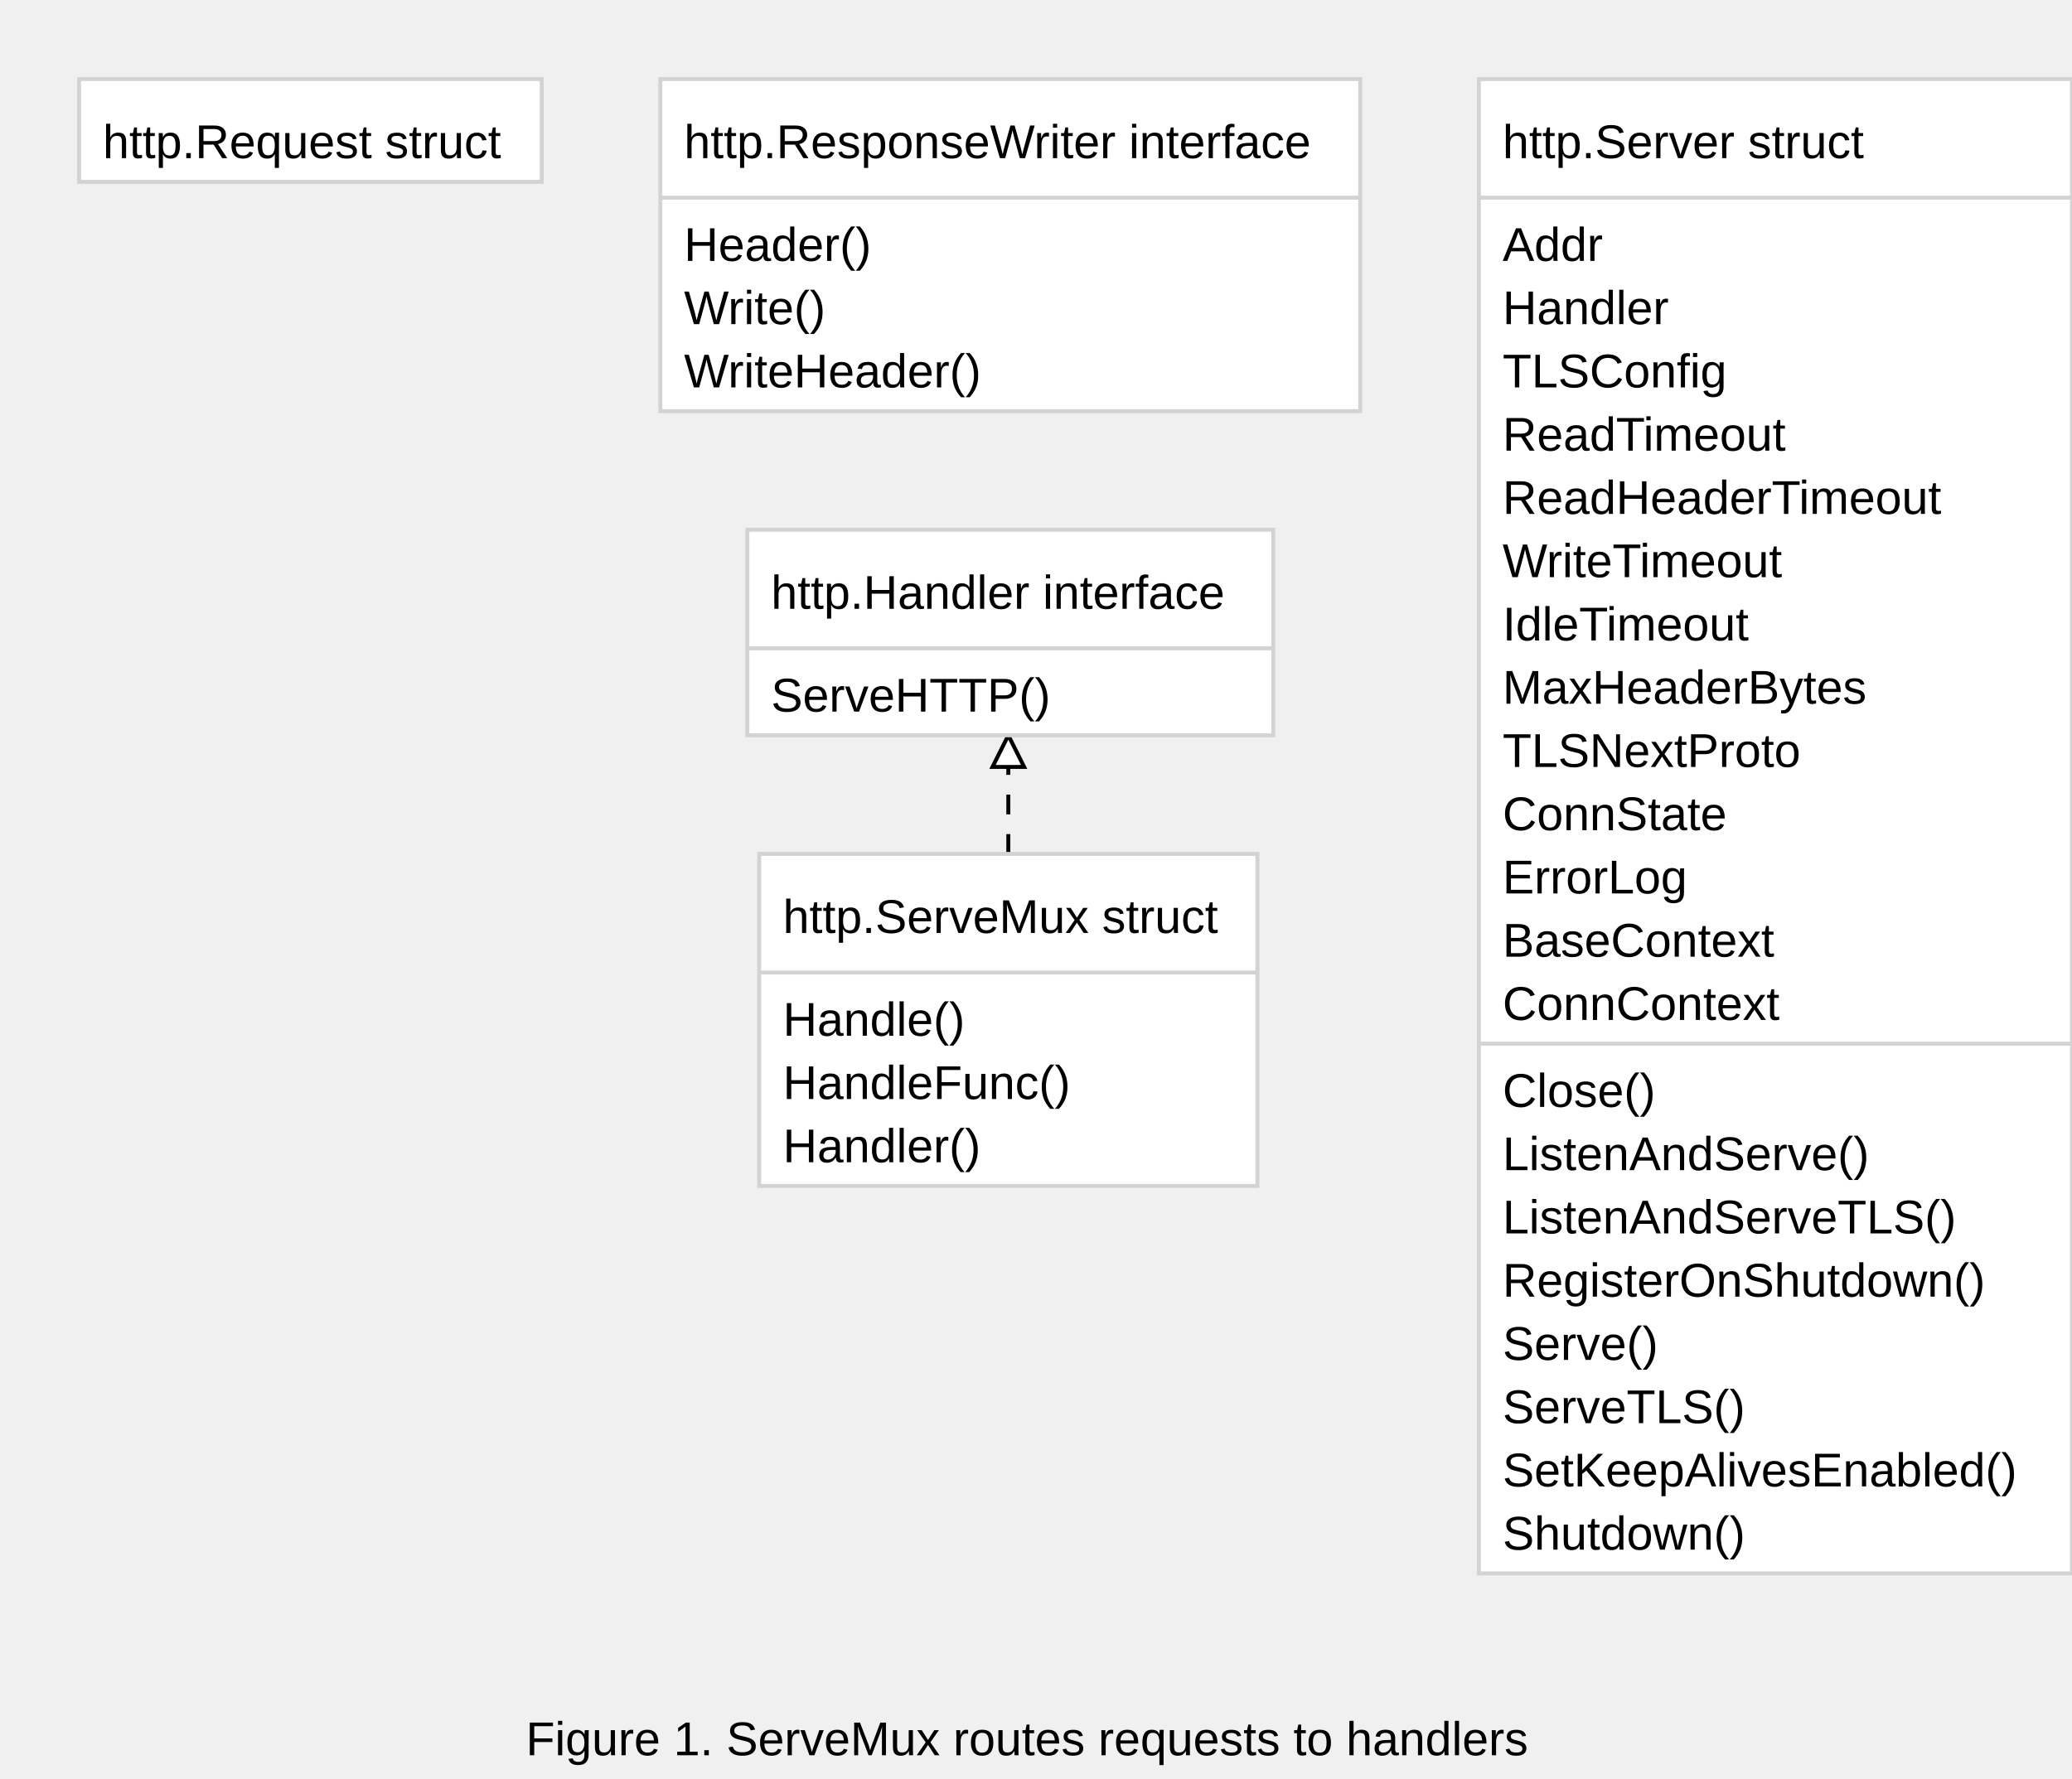
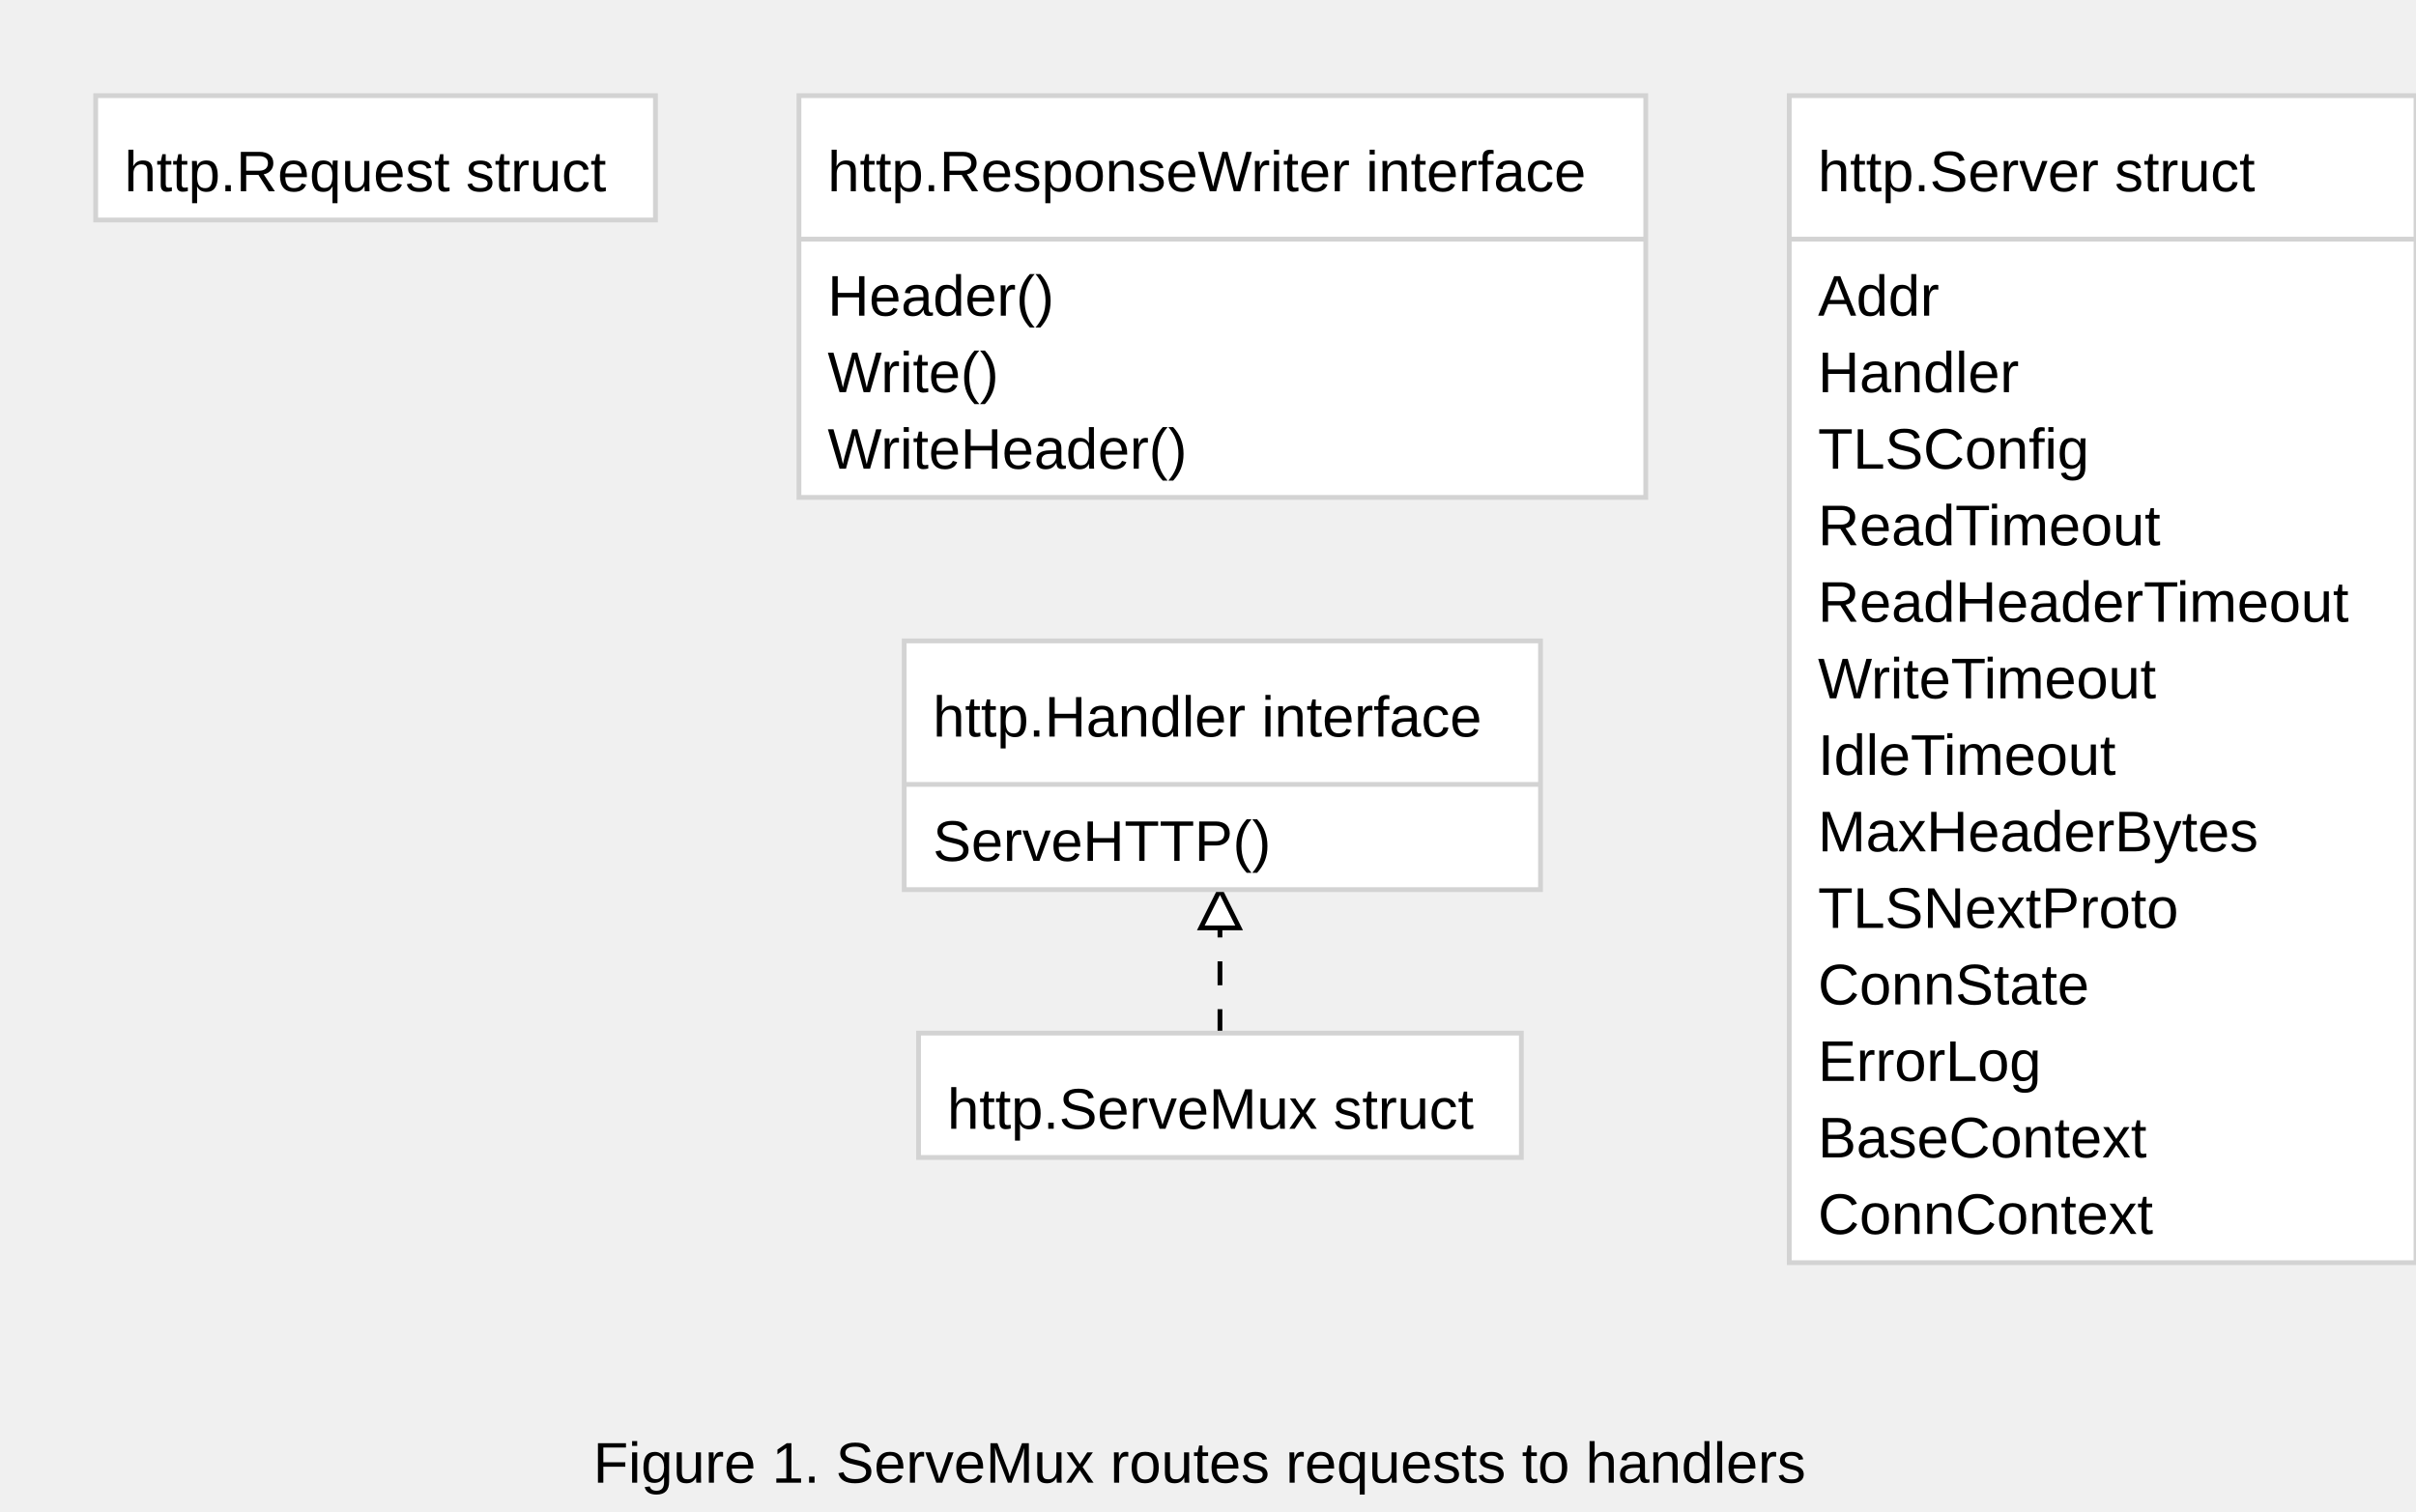
- <svg xmlns="http://www.w3.org/2000/svg" width="524" height="450" font-family="Arial, Helvetica, sans-serif">
+ <svg xmlns="http://www.w3.org/2000/svg" width="505" height="316" font-family="Arial, Helvetica, sans-serif">
  <path stroke="black" stroke-dasharray="5,5,5" d="M255,216 L255,186" />
  <g transform="rotate(-90 255 186)">
    <path stroke="black" fill="#ffffff" d="M255,186 l-8,-4 l 0,8 Z" />
  </g>
  <rect stroke="#d3d3d3" fill="#ffffff" x="20" y="20" width="117" height="26" />
  <text font-family="Arial,Helvetica,sans-serif" font-size="12px" x="26" y="40">http.Request struct</text>
  <rect stroke="#d3d3d3" fill="#ffffff" x="167" y="20" width="177" height="84" />
  <line stroke="#d3d3d3" x1="167" y1="50" x2="344" y2="50" />
  <text font-family="Arial,Helvetica,sans-serif" font-size="12px" x="173" y="66">Header()</text>
  <text font-family="Arial,Helvetica,sans-serif" font-size="12px" x="173" y="82">Write()</text>
  <text font-family="Arial,Helvetica,sans-serif" font-size="12px" x="173" y="98">WriteHeader()</text>
  <text font-family="Arial,Helvetica,sans-serif" font-size="12px" x="173" y="40">http.ResponseWriter interface</text>
  <rect stroke="#d3d3d3" fill="#ffffff" x="189" y="134" width="133" height="52" />
  <line stroke="#d3d3d3" x1="189" y1="164" x2="322" y2="164" />
  <text font-family="Arial,Helvetica,sans-serif" font-size="12px" x="195" y="180">ServeHTTP()</text>
  <text font-family="Arial,Helvetica,sans-serif" font-size="12px" x="195" y="154">http.Handler interface</text>
-   <rect stroke="#d3d3d3" fill="#ffffff" x="192" y="216" width="126" height="84" />
-   <line stroke="#d3d3d3" x1="192" y1="246" x2="318" y2="246" />
-   <text font-family="Arial,Helvetica,sans-serif" font-size="12px" x="198" y="262">Handle()</text>
-   <text font-family="Arial,Helvetica,sans-serif" font-size="12px" x="198" y="278">HandleFunc()</text>
-   <text font-family="Arial,Helvetica,sans-serif" font-size="12px" x="198" y="294">Handler()</text>
+   <rect stroke="#d3d3d3" fill="#ffffff" x="192" y="216" width="126" height="26" />
  <text font-family="Arial,Helvetica,sans-serif" font-size="12px" x="198" y="236">http.ServeMux struct</text>
-   <rect stroke="#d3d3d3" fill="#ffffff" x="374" y="20" width="150" height="378" />
-   <line stroke="#d3d3d3" x1="374" y1="50" x2="524" y2="50" />
+   <rect stroke="#d3d3d3" fill="#ffffff" x="374" y="20" width="131" height="244" />
+   <line stroke="#d3d3d3" x1="374" y1="50" x2="505" y2="50" />
  <text font-family="Arial,Helvetica,sans-serif" font-size="12px" x="380" y="66">Addr</text>
  <text font-family="Arial,Helvetica,sans-serif" font-size="12px" x="380" y="82">Handler</text>
  <text font-family="Arial,Helvetica,sans-serif" font-size="12px" x="380" y="98">TLSConfig</text>
  <text font-family="Arial,Helvetica,sans-serif" font-size="12px" x="380" y="114">ReadTimeout</text>
  <text font-family="Arial,Helvetica,sans-serif" font-size="12px" x="380" y="130">ReadHeaderTimeout</text>
  <text font-family="Arial,Helvetica,sans-serif" font-size="12px" x="380" y="146">WriteTimeout</text>
  <text font-family="Arial,Helvetica,sans-serif" font-size="12px" x="380" y="162">IdleTimeout</text>
  <text font-family="Arial,Helvetica,sans-serif" font-size="12px" x="380" y="178">MaxHeaderBytes</text>
  <text font-family="Arial,Helvetica,sans-serif" font-size="12px" x="380" y="194">TLSNextProto</text>
  <text font-family="Arial,Helvetica,sans-serif" font-size="12px" x="380" y="210">ConnState</text>
  <text font-family="Arial,Helvetica,sans-serif" font-size="12px" x="380" y="226">ErrorLog</text>
  <text font-family="Arial,Helvetica,sans-serif" font-size="12px" x="380" y="242">BaseContext</text>
  <text font-family="Arial,Helvetica,sans-serif" font-size="12px" x="380" y="258">ConnContext</text>
-   <line stroke="#d3d3d3" x1="374" y1="264" x2="524" y2="264" />
-   <text font-family="Arial,Helvetica,sans-serif" font-size="12px" x="380" y="280">Close()</text>
-   <text font-family="Arial,Helvetica,sans-serif" font-size="12px" x="380" y="296">ListenAndServe()</text>
-   <text font-family="Arial,Helvetica,sans-serif" font-size="12px" x="380" y="312">ListenAndServeTLS()</text>
-   <text font-family="Arial,Helvetica,sans-serif" font-size="12px" x="380" y="328">RegisterOnShutdown()</text>
-   <text font-family="Arial,Helvetica,sans-serif" font-size="12px" x="380" y="344">Serve()</text>
-   <text font-family="Arial,Helvetica,sans-serif" font-size="12px" x="380" y="360">ServeTLS()</text>
-   <text font-family="Arial,Helvetica,sans-serif" font-size="12px" x="380" y="376">SetKeepAlivesEnabled()</text>
-   <text font-family="Arial,Helvetica,sans-serif" font-size="12px" x="380" y="392">Shutdown()</text>
  <text font-family="Arial,Helvetica,sans-serif" font-size="12px" x="380" y="40">http.Server struct</text>
-   <text font-family="Arial,Helvetica,sans-serif" font-size="12px" x="133" y="444">Figure 1. ServeMux routes requests to handlers</text>
+   <text font-family="Arial,Helvetica,sans-serif" font-size="12px" x="124" y="310">Figure 1. ServeMux routes requests to handlers</text>
</svg>
